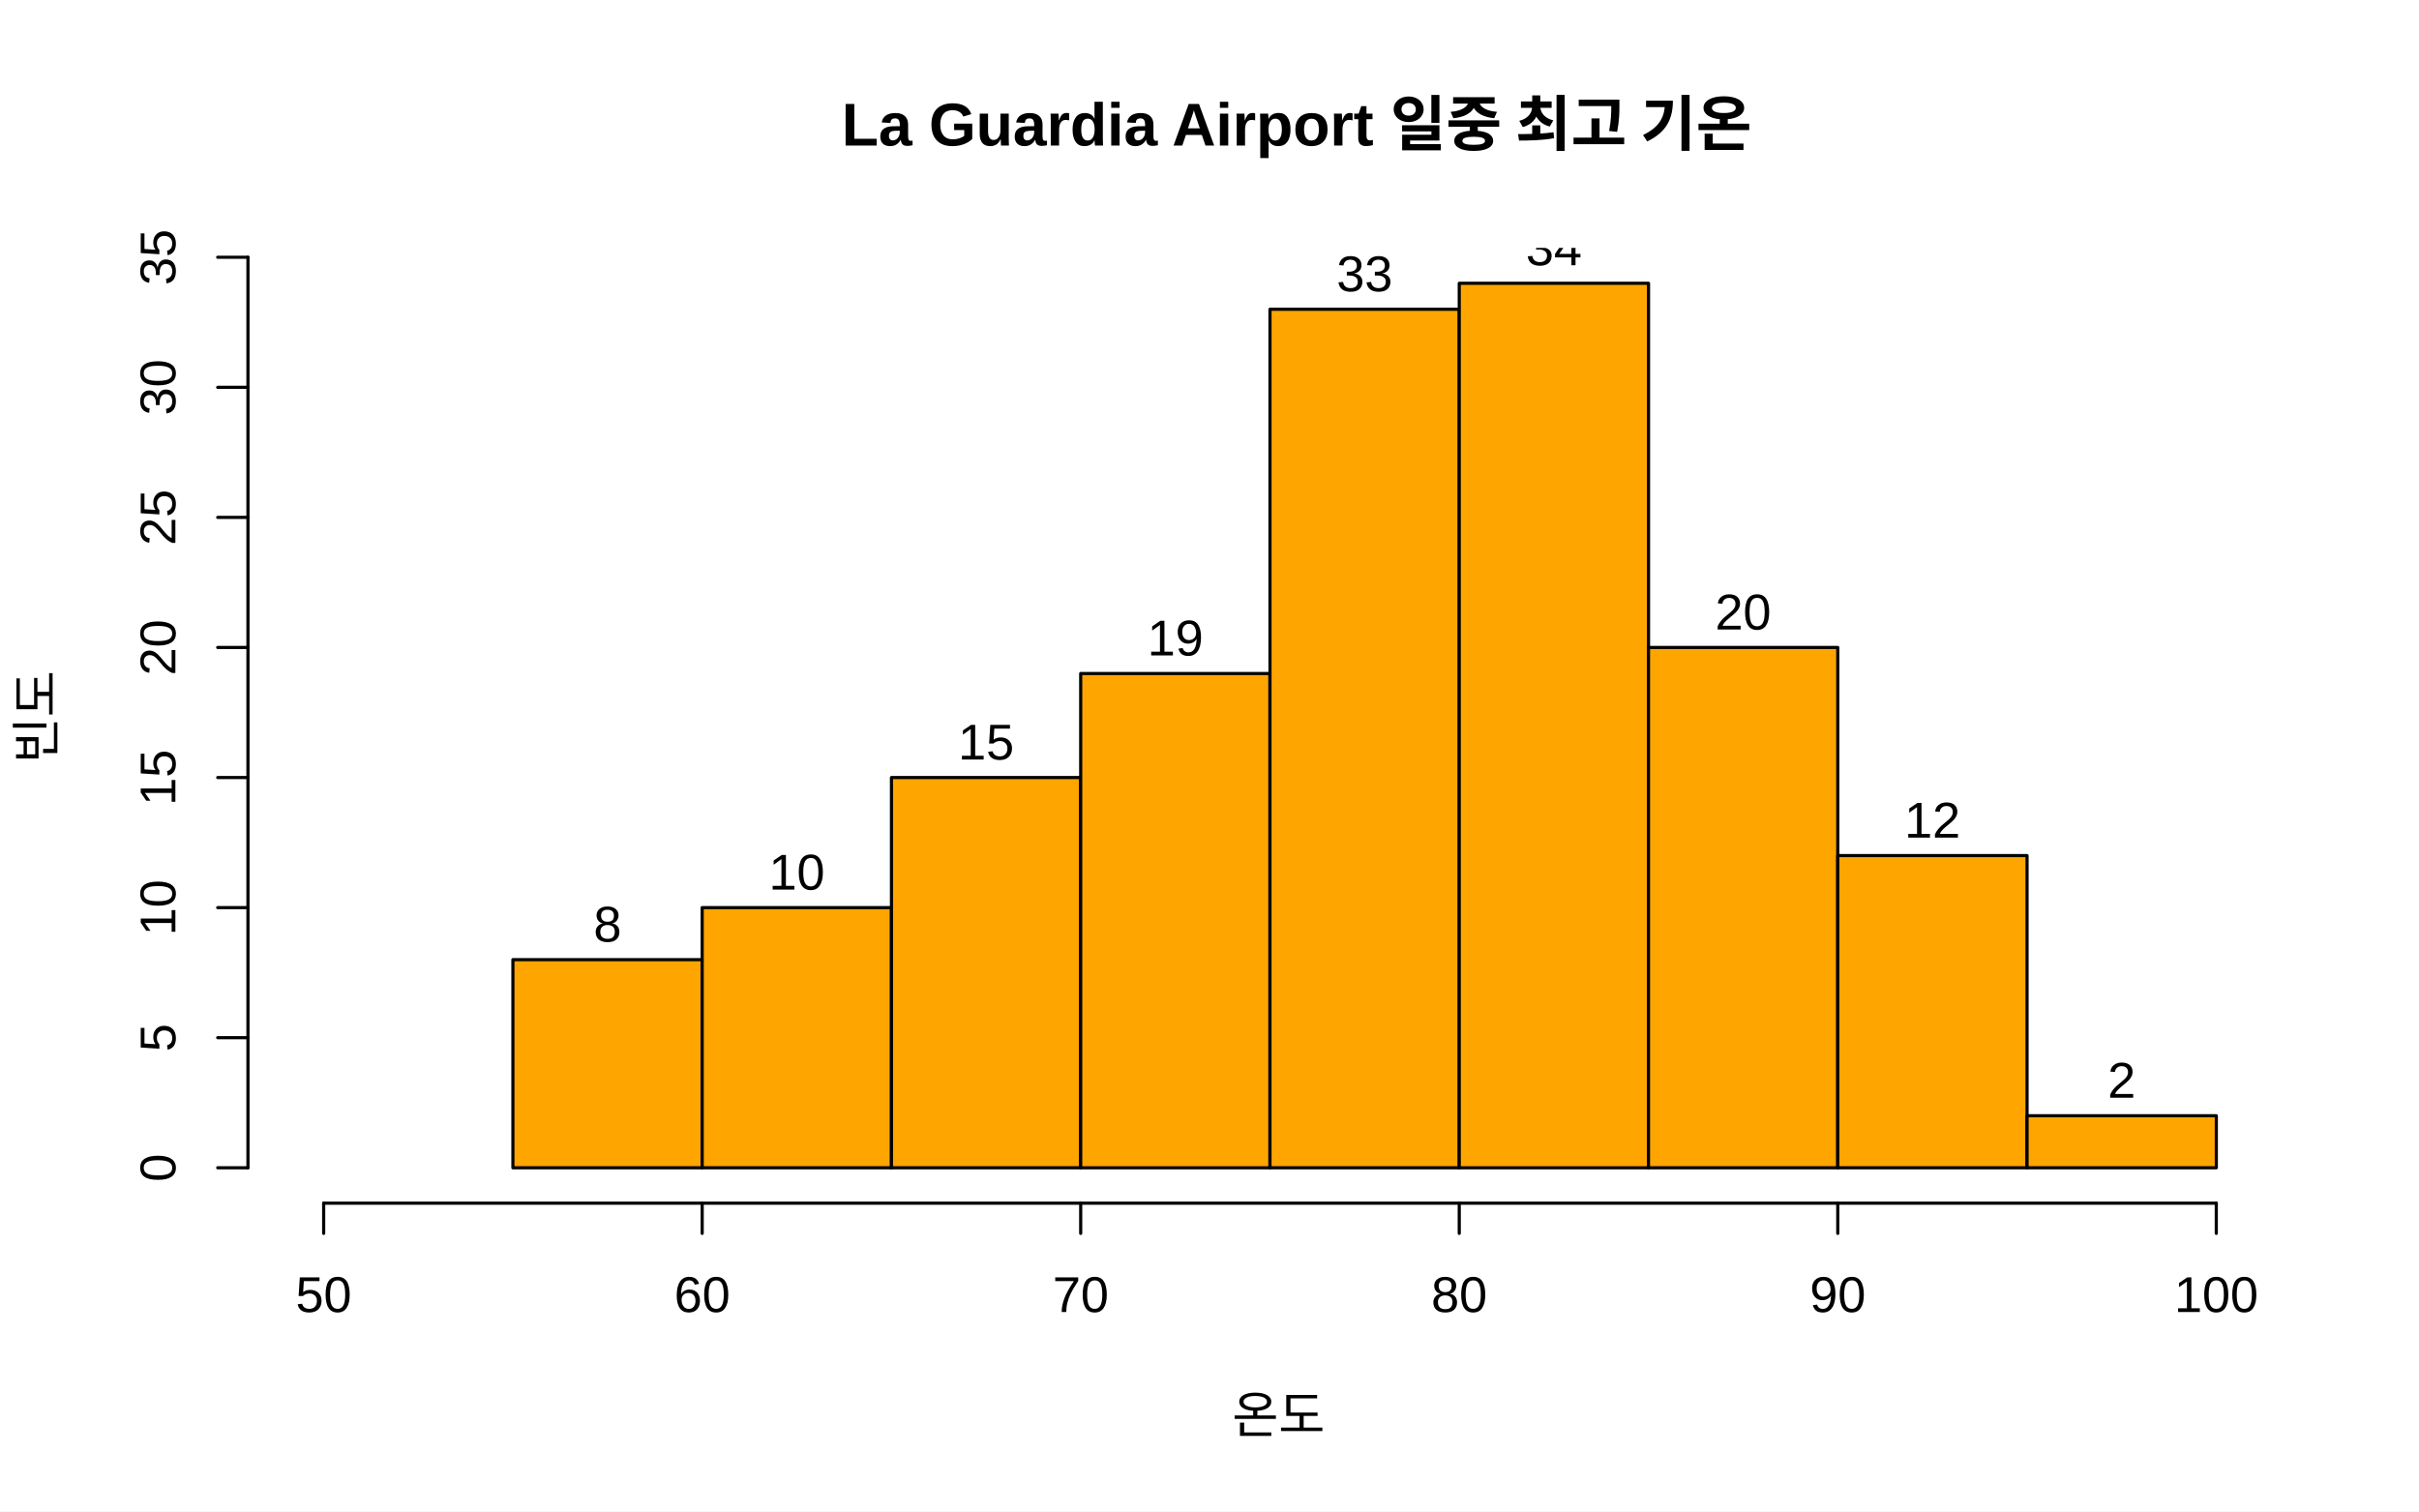
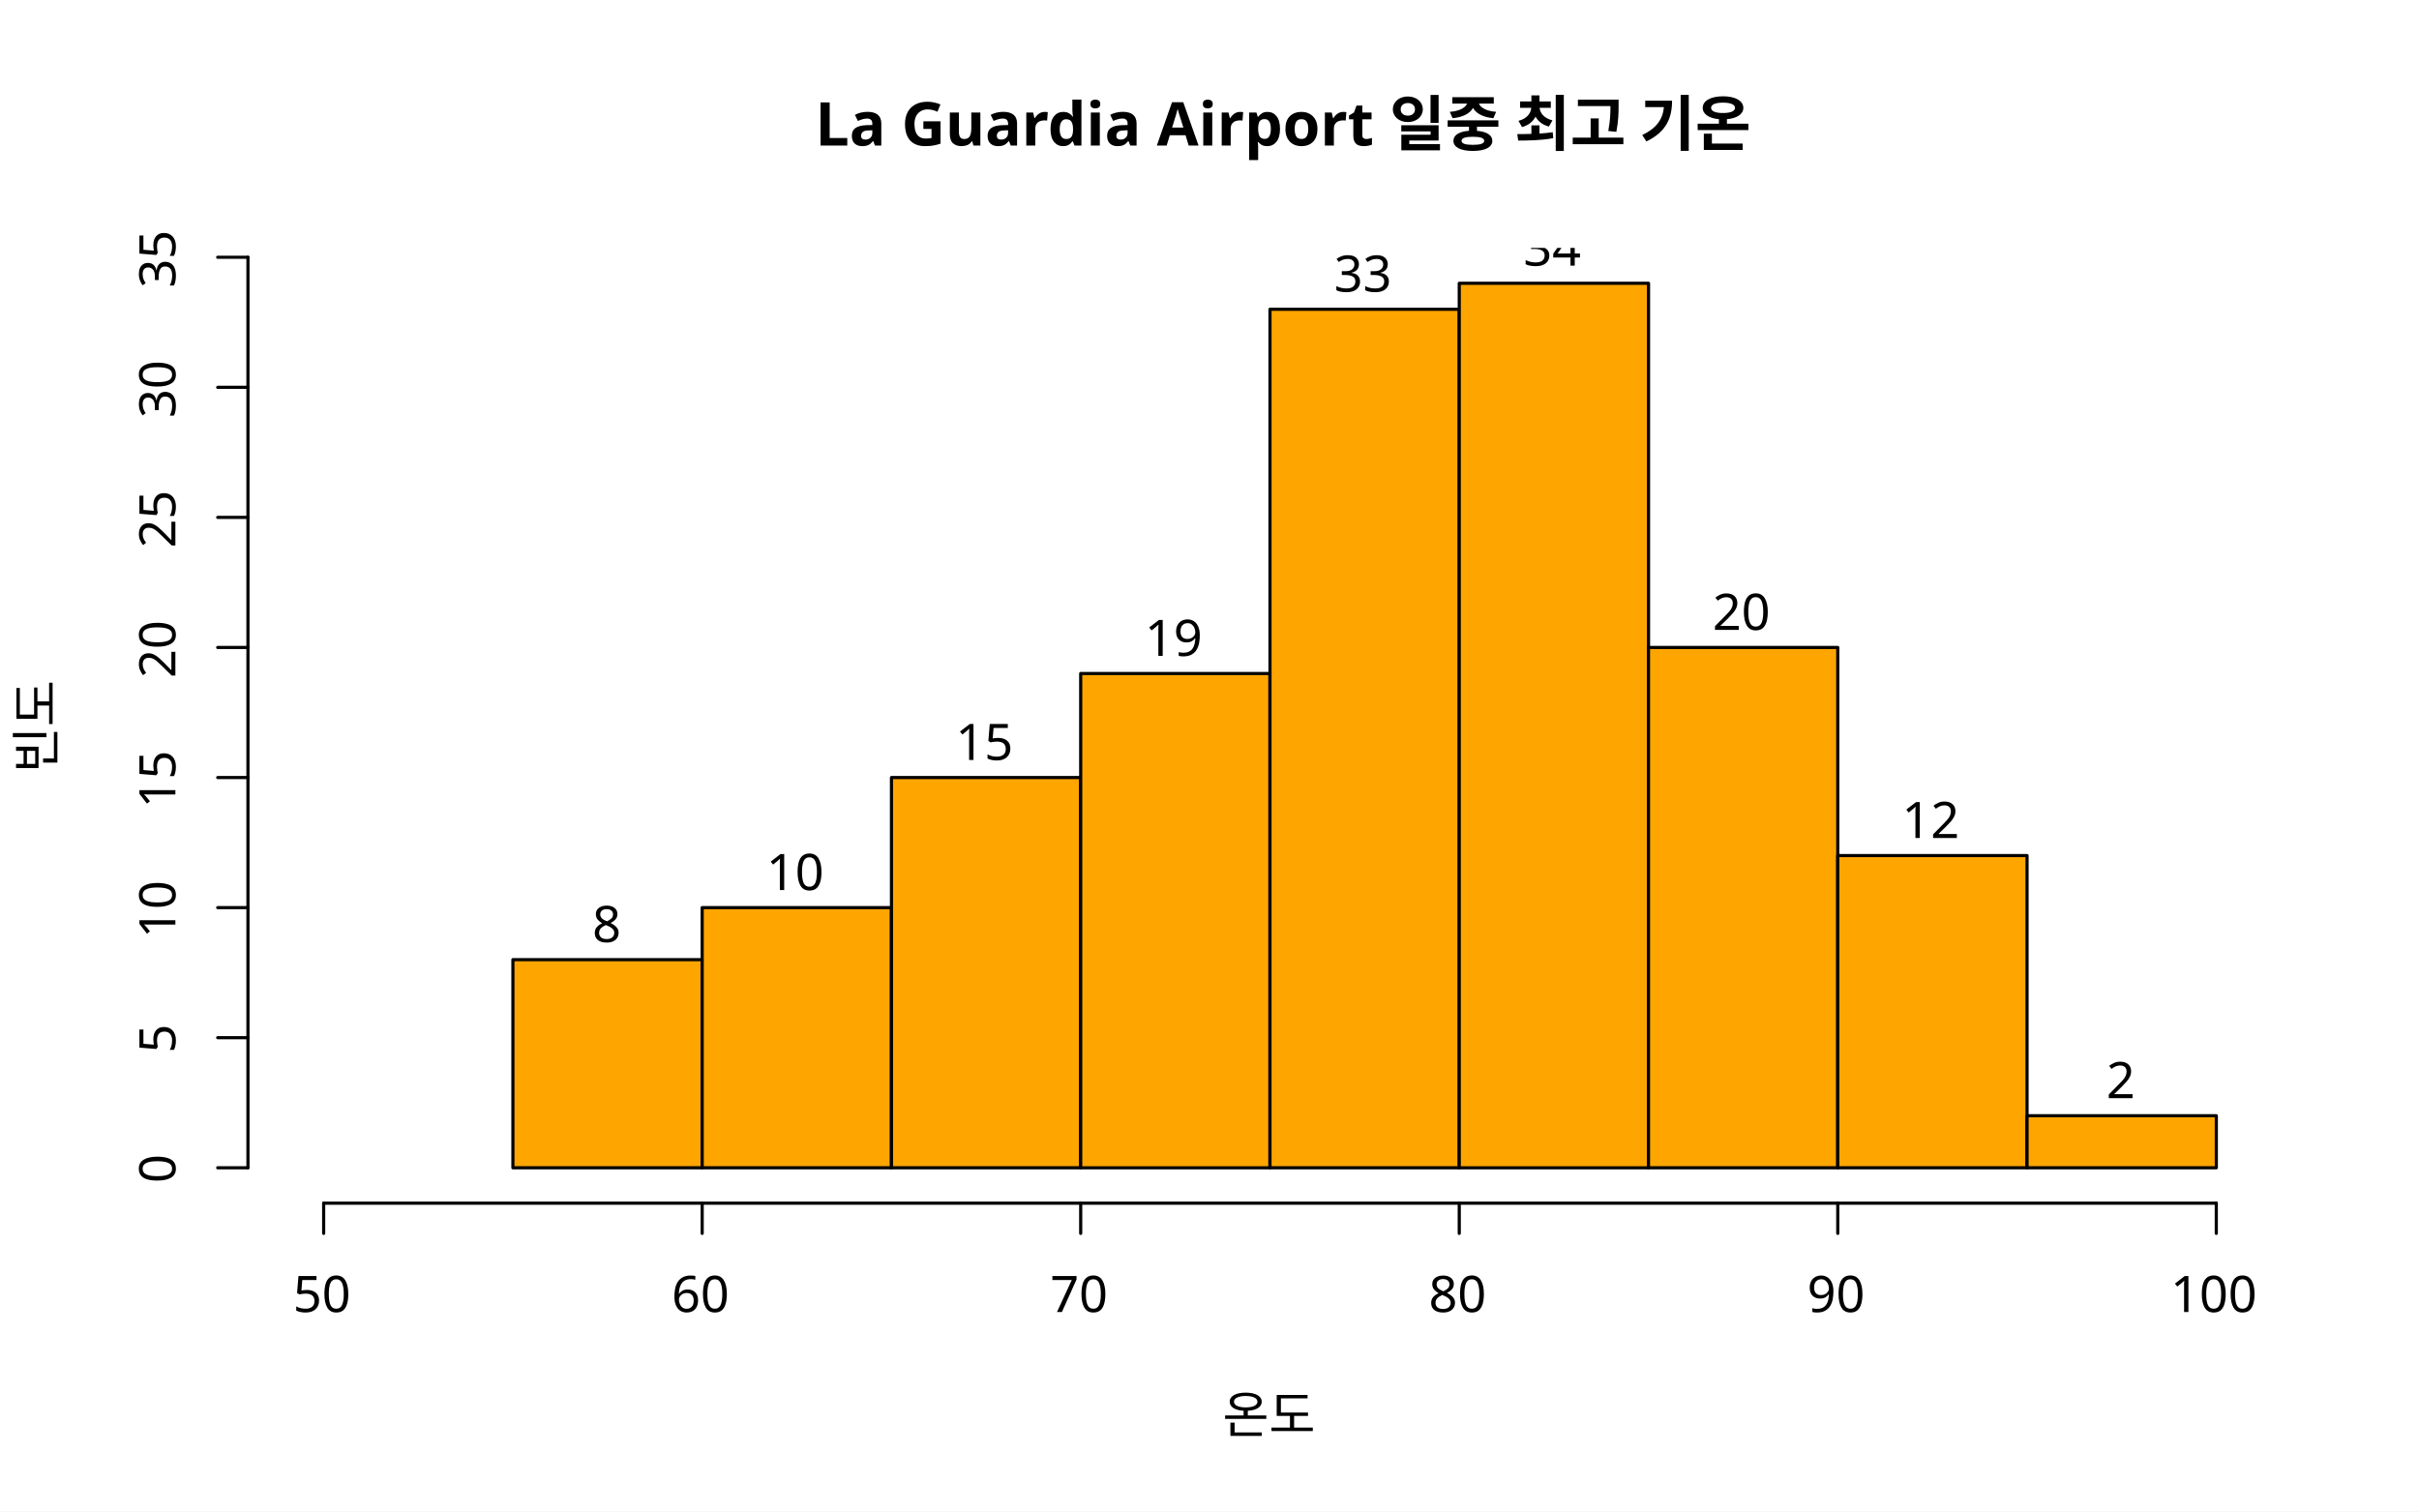
<svg xmlns="http://www.w3.org/2000/svg" viewBox="0 0 576.00 360.00">
  <defs>
    <style type="text/css">
    line, polyline, polygon, path, rect, circle {
      fill: none;
      stroke: #000000;
      stroke-linecap: round;
      stroke-linejoin: round;
      stroke-miterlimit: 10.00;
    }
  </style>
  </defs>
  <rect width="100%" height="100%" style="stroke: none; fill: #FFFFFF;" />
-   <text x="200.39" y="34.67" style="font-size: 14.40px; font-weight: bold; font-family: Arial;" textLength="204.02px" lengthAdjust="spacingAndGlyphs">La Guardia Airport 일중 최고 기온</text>
-   <text x="293.40" y="341.28" style="font-size: 12.00px; font-family: Arial;" textLength="18.00px" lengthAdjust="spacingAndGlyphs">온도</text>
-   <text transform="translate(12.96,181.80) rotate(-90)" style="font-size: 12.00px; font-family: Arial;" textLength="18.00px" lengthAdjust="spacingAndGlyphs">빈도</text>
+   <text x="194.09" y="34.67" style="font-size: 14.40px; font-weight: bold; font-family: nanumgothic;" textLength="216.62px" lengthAdjust="spacingAndGlyphs">La Guardia Airport 일중 최고 기온</text>
+   <text x="291.12" y="341.28" style="font-size: 12.00px; font-family: nanumgothic;" textLength="22.56px" lengthAdjust="spacingAndGlyphs">온도</text>
+   <text transform="translate(12.96,184.08) rotate(-90)" style="font-size: 12.00px; font-family: nanumgothic;" textLength="22.56px" lengthAdjust="spacingAndGlyphs">빈도</text>
  <line x1="77.07" y1="286.56" x2="527.73" y2="286.56" style="stroke-width: 0.75;" />
  <line x1="77.07" y1="286.56" x2="77.07" y2="293.76" style="stroke-width: 0.75;" />
  <line x1="167.20" y1="286.56" x2="167.20" y2="293.76" style="stroke-width: 0.75;" />
  <line x1="257.33" y1="286.56" x2="257.33" y2="293.76" style="stroke-width: 0.75;" />
  <line x1="347.47" y1="286.56" x2="347.47" y2="293.76" style="stroke-width: 0.75;" />
  <line x1="437.60" y1="286.56" x2="437.60" y2="293.76" style="stroke-width: 0.75;" />
  <line x1="527.73" y1="286.56" x2="527.73" y2="293.76" style="stroke-width: 0.75;" />
-   <text x="70.39" y="312.48" style="font-size: 12.00px; font-family: Arial;" textLength="13.35px" lengthAdjust="spacingAndGlyphs">50</text>
-   <text x="160.53" y="312.48" style="font-size: 12.00px; font-family: Arial;" textLength="13.35px" lengthAdjust="spacingAndGlyphs">60</text>
-   <text x="250.66" y="312.48" style="font-size: 12.00px; font-family: Arial;" textLength="13.35px" lengthAdjust="spacingAndGlyphs">70</text>
-   <text x="340.79" y="312.48" style="font-size: 12.00px; font-family: Arial;" textLength="13.35px" lengthAdjust="spacingAndGlyphs">80</text>
-   <text x="430.93" y="312.48" style="font-size: 12.00px; font-family: Arial;" textLength="13.35px" lengthAdjust="spacingAndGlyphs">90</text>
-   <text x="517.72" y="312.48" style="font-size: 12.00px; font-family: Arial;" textLength="20.02px" lengthAdjust="spacingAndGlyphs">100</text>
+   <text x="69.79" y="312.48" style="font-size: 12.00px; font-family: nanumgothic;" textLength="14.54px" lengthAdjust="spacingAndGlyphs">50</text>
+   <text x="159.93" y="312.48" style="font-size: 12.00px; font-family: nanumgothic;" textLength="14.54px" lengthAdjust="spacingAndGlyphs">60</text>
+   <text x="250.06" y="312.48" style="font-size: 12.00px; font-family: nanumgothic;" textLength="14.54px" lengthAdjust="spacingAndGlyphs">70</text>
+   <text x="340.19" y="312.48" style="font-size: 12.00px; font-family: nanumgothic;" textLength="14.54px" lengthAdjust="spacingAndGlyphs">80</text>
+   <text x="430.33" y="312.48" style="font-size: 12.00px; font-family: nanumgothic;" textLength="14.54px" lengthAdjust="spacingAndGlyphs">90</text>
+   <text x="516.83" y="312.48" style="font-size: 12.00px; font-family: nanumgothic;" textLength="21.82px" lengthAdjust="spacingAndGlyphs">100</text>
  <line x1="59.04" y1="278.13" x2="59.04" y2="61.27" style="stroke-width: 0.75;" />
  <line x1="59.04" y1="278.13" x2="51.84" y2="278.13" style="stroke-width: 0.75;" />
  <line x1="59.04" y1="247.15" x2="51.84" y2="247.15" style="stroke-width: 0.75;" />
  <line x1="59.04" y1="216.17" x2="51.84" y2="216.17" style="stroke-width: 0.75;" />
  <line x1="59.04" y1="185.19" x2="51.84" y2="185.19" style="stroke-width: 0.75;" />
  <line x1="59.04" y1="154.21" x2="51.84" y2="154.21" style="stroke-width: 0.75;" />
  <line x1="59.04" y1="123.23" x2="51.84" y2="123.23" style="stroke-width: 0.75;" />
  <line x1="59.04" y1="92.25" x2="51.84" y2="92.25" style="stroke-width: 0.75;" />
  <line x1="59.04" y1="61.27" x2="51.84" y2="61.27" style="stroke-width: 0.75;" />
-   <text transform="translate(41.76,281.47) rotate(-90)" style="font-size: 12.00px; font-family: Arial;" textLength="6.67px" lengthAdjust="spacingAndGlyphs">0</text>
-   <text transform="translate(41.76,250.49) rotate(-90)" style="font-size: 12.00px; font-family: Arial;" textLength="6.67px" lengthAdjust="spacingAndGlyphs">5</text>
-   <text transform="translate(41.76,222.85) rotate(-90)" style="font-size: 12.00px; font-family: Arial;" textLength="13.35px" lengthAdjust="spacingAndGlyphs">10</text>
-   <text transform="translate(41.76,191.87) rotate(-90)" style="font-size: 12.00px; font-family: Arial;" textLength="13.35px" lengthAdjust="spacingAndGlyphs">15</text>
-   <text transform="translate(41.76,160.89) rotate(-90)" style="font-size: 12.00px; font-family: Arial;" textLength="13.35px" lengthAdjust="spacingAndGlyphs">20</text>
-   <text transform="translate(41.76,129.91) rotate(-90)" style="font-size: 12.00px; font-family: Arial;" textLength="13.35px" lengthAdjust="spacingAndGlyphs">25</text>
-   <text transform="translate(41.76,98.92) rotate(-90)" style="font-size: 12.00px; font-family: Arial;" textLength="13.35px" lengthAdjust="spacingAndGlyphs">30</text>
-   <text transform="translate(41.76,67.94) rotate(-90)" style="font-size: 12.00px; font-family: Arial;" textLength="13.35px" lengthAdjust="spacingAndGlyphs">35</text>
+   <text transform="translate(41.76,281.77) rotate(-90)" style="font-size: 12.00px; font-family: nanumgothic;" textLength="7.27px" lengthAdjust="spacingAndGlyphs">0</text>
+   <text transform="translate(41.76,250.79) rotate(-90)" style="font-size: 12.00px; font-family: nanumgothic;" textLength="7.27px" lengthAdjust="spacingAndGlyphs">5</text>
+   <text transform="translate(41.76,223.44) rotate(-90)" style="font-size: 12.00px; font-family: nanumgothic;" textLength="14.54px" lengthAdjust="spacingAndGlyphs">10</text>
+   <text transform="translate(41.76,192.46) rotate(-90)" style="font-size: 12.00px; font-family: nanumgothic;" textLength="14.54px" lengthAdjust="spacingAndGlyphs">15</text>
+   <text transform="translate(41.76,161.48) rotate(-90)" style="font-size: 12.00px; font-family: nanumgothic;" textLength="14.54px" lengthAdjust="spacingAndGlyphs">20</text>
+   <text transform="translate(41.76,130.50) rotate(-90)" style="font-size: 12.00px; font-family: nanumgothic;" textLength="14.54px" lengthAdjust="spacingAndGlyphs">25</text>
+   <text transform="translate(41.76,99.52) rotate(-90)" style="font-size: 12.00px; font-family: nanumgothic;" textLength="14.54px" lengthAdjust="spacingAndGlyphs">30</text>
+   <text transform="translate(41.76,68.54) rotate(-90)" style="font-size: 12.00px; font-family: nanumgothic;" textLength="14.54px" lengthAdjust="spacingAndGlyphs">35</text>
  <defs>
    <clipPath id="cpNTkuMDR8NTQ1Ljc2fDI4Ni41Nnw1OS4wNA==">
      <rect x="59.04" y="59.04" width="486.72" height="227.52" />
    </clipPath>
  </defs>
  <rect x="122.13" y="228.56" width="45.07" height="49.57" style="stroke-width: 0.75; fill: #FFA500;" clip-path="url(#cpNTkuMDR8NTQ1Ljc2fDI4Ni41Nnw1OS4wNA==)" />
  <rect x="167.20" y="216.17" width="45.07" height="61.96" style="stroke-width: 0.75; fill: #FFA500;" clip-path="url(#cpNTkuMDR8NTQ1Ljc2fDI4Ni41Nnw1OS4wNA==)" />
  <rect x="212.27" y="185.19" width="45.07" height="92.94" style="stroke-width: 0.75; fill: #FFA500;" clip-path="url(#cpNTkuMDR8NTQ1Ljc2fDI4Ni41Nnw1OS4wNA==)" />
  <rect x="257.33" y="160.41" width="45.07" height="117.73" style="stroke-width: 0.75; fill: #FFA500;" clip-path="url(#cpNTkuMDR8NTQ1Ljc2fDI4Ni41Nnw1OS4wNA==)" />
  <rect x="302.40" y="73.66" width="45.07" height="204.47" style="stroke-width: 0.75; fill: #FFA500;" clip-path="url(#cpNTkuMDR8NTQ1Ljc2fDI4Ni41Nnw1OS4wNA==)" />
  <rect x="347.47" y="67.47" width="45.07" height="210.67" style="stroke-width: 0.75; fill: #FFA500;" clip-path="url(#cpNTkuMDR8NTQ1Ljc2fDI4Ni41Nnw1OS4wNA==)" />
  <rect x="392.53" y="154.21" width="45.07" height="123.92" style="stroke-width: 0.75; fill: #FFA500;" clip-path="url(#cpNTkuMDR8NTQ1Ljc2fDI4Ni41Nnw1OS4wNA==)" />
  <rect x="437.60" y="203.78" width="45.07" height="74.35" style="stroke-width: 0.75; fill: #FFA500;" clip-path="url(#cpNTkuMDR8NTQ1Ljc2fDI4Ni41Nnw1OS4wNA==)" />
  <rect x="482.67" y="265.74" width="45.07" height="12.39" style="stroke-width: 0.75; fill: #FFA500;" clip-path="url(#cpNTkuMDR8NTQ1Ljc2fDI4Ni41Nnw1OS4wNA==)" />
  <g clip-path="url(#cpNTkuMDR8NTQ1Ljc2fDI4Ni41Nnw1OS4wNA==)">
-     <text x="141.33" y="224.27" style="font-size: 12.00px; font-family: Arial;" textLength="6.67px" lengthAdjust="spacingAndGlyphs">8</text>
+     <text x="141.03" y="224.37" style="font-size: 12.00px; font-family: nanumgothic;" textLength="7.27px" lengthAdjust="spacingAndGlyphs">8</text>
  </g>
  <g clip-path="url(#cpNTkuMDR8NTQ1Ljc2fDI4Ni41Nnw1OS4wNA==)">
-     <text x="183.06" y="211.88" style="font-size: 12.00px; font-family: Arial;" textLength="13.35px" lengthAdjust="spacingAndGlyphs">10</text>
+     <text x="182.46" y="211.98" style="font-size: 12.00px; font-family: nanumgothic;" textLength="14.54px" lengthAdjust="spacingAndGlyphs">10</text>
  </g>
  <g clip-path="url(#cpNTkuMDR8NTQ1Ljc2fDI4Ni41Nnw1OS4wNA==)">
-     <text x="228.13" y="180.90" style="font-size: 12.00px; font-family: Arial;" textLength="13.35px" lengthAdjust="spacingAndGlyphs">15</text>
+     <text x="227.53" y="181.00" style="font-size: 12.00px; font-family: nanumgothic;" textLength="14.54px" lengthAdjust="spacingAndGlyphs">15</text>
  </g>
  <g clip-path="url(#cpNTkuMDR8NTQ1Ljc2fDI4Ni41Nnw1OS4wNA==)">
-     <text x="273.19" y="156.11" style="font-size: 12.00px; font-family: Arial;" textLength="13.35px" lengthAdjust="spacingAndGlyphs">19</text>
+     <text x="272.59" y="156.21" style="font-size: 12.00px; font-family: nanumgothic;" textLength="14.54px" lengthAdjust="spacingAndGlyphs">19</text>
  </g>
  <g clip-path="url(#cpNTkuMDR8NTQ1Ljc2fDI4Ni41Nnw1OS4wNA==)">
-     <text x="318.26" y="69.37" style="font-size: 12.00px; font-family: Arial;" textLength="13.35px" lengthAdjust="spacingAndGlyphs">33</text>
+     <text x="317.66" y="69.47" style="font-size: 12.00px; font-family: nanumgothic;" textLength="14.54px" lengthAdjust="spacingAndGlyphs">33</text>
  </g>
  <g clip-path="url(#cpNTkuMDR8NTQ1Ljc2fDI4Ni41Nnw1OS4wNA==)">
-     <text x="363.33" y="63.17" style="font-size: 12.00px; font-family: Arial;" textLength="13.35px" lengthAdjust="spacingAndGlyphs">34</text>
+     <text x="362.73" y="63.27" style="font-size: 12.00px; font-family: nanumgothic;" textLength="14.54px" lengthAdjust="spacingAndGlyphs">34</text>
  </g>
  <g clip-path="url(#cpNTkuMDR8NTQ1Ljc2fDI4Ni41Nnw1OS4wNA==)">
-     <text x="408.39" y="149.92" style="font-size: 12.00px; font-family: Arial;" textLength="13.35px" lengthAdjust="spacingAndGlyphs">20</text>
+     <text x="407.79" y="150.02" style="font-size: 12.00px; font-family: nanumgothic;" textLength="14.54px" lengthAdjust="spacingAndGlyphs">20</text>
  </g>
  <g clip-path="url(#cpNTkuMDR8NTQ1Ljc2fDI4Ni41Nnw1OS4wNA==)">
-     <text x="453.46" y="199.49" style="font-size: 12.00px; font-family: Arial;" textLength="13.35px" lengthAdjust="spacingAndGlyphs">12</text>
+     <text x="452.86" y="199.59" style="font-size: 12.00px; font-family: nanumgothic;" textLength="14.54px" lengthAdjust="spacingAndGlyphs">12</text>
  </g>
  <g clip-path="url(#cpNTkuMDR8NTQ1Ljc2fDI4Ni41Nnw1OS4wNA==)">
-     <text x="501.86" y="261.45" style="font-size: 12.00px; font-family: Arial;" textLength="6.67px" lengthAdjust="spacingAndGlyphs">2</text>
+     <text x="501.56" y="261.55" style="font-size: 12.00px; font-family: nanumgothic;" textLength="7.27px" lengthAdjust="spacingAndGlyphs">2</text>
  </g>
</svg>
